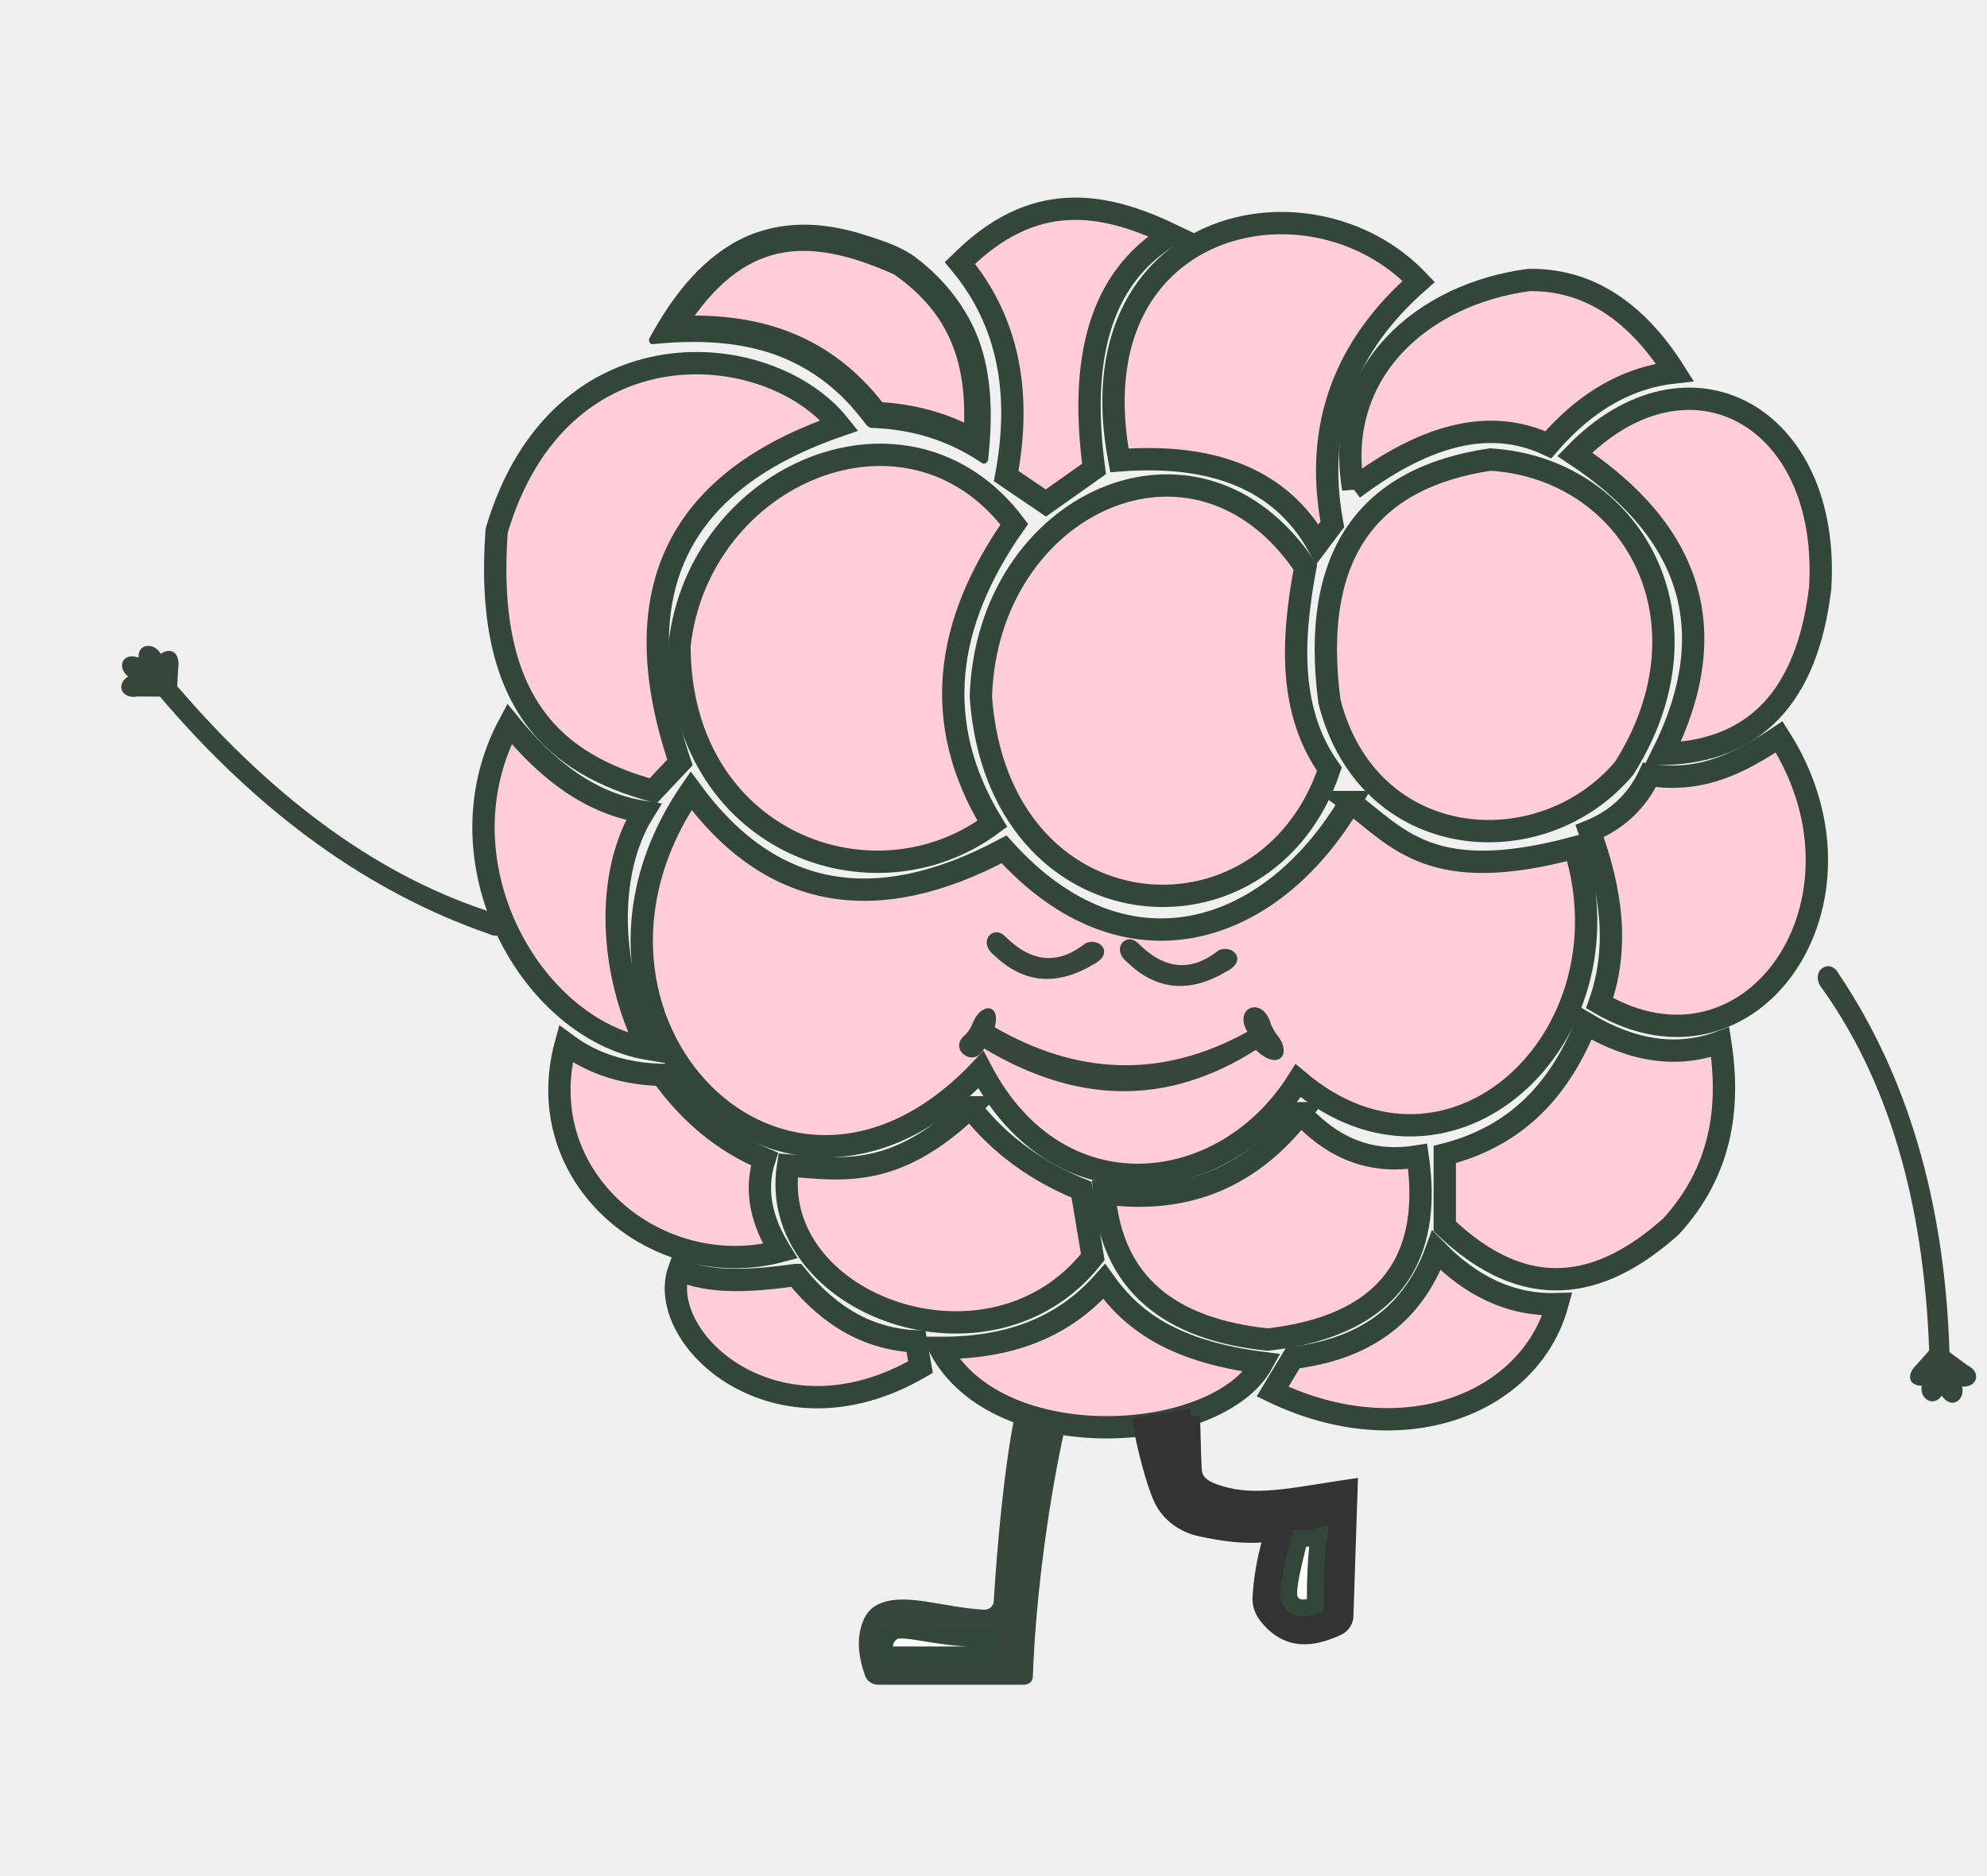
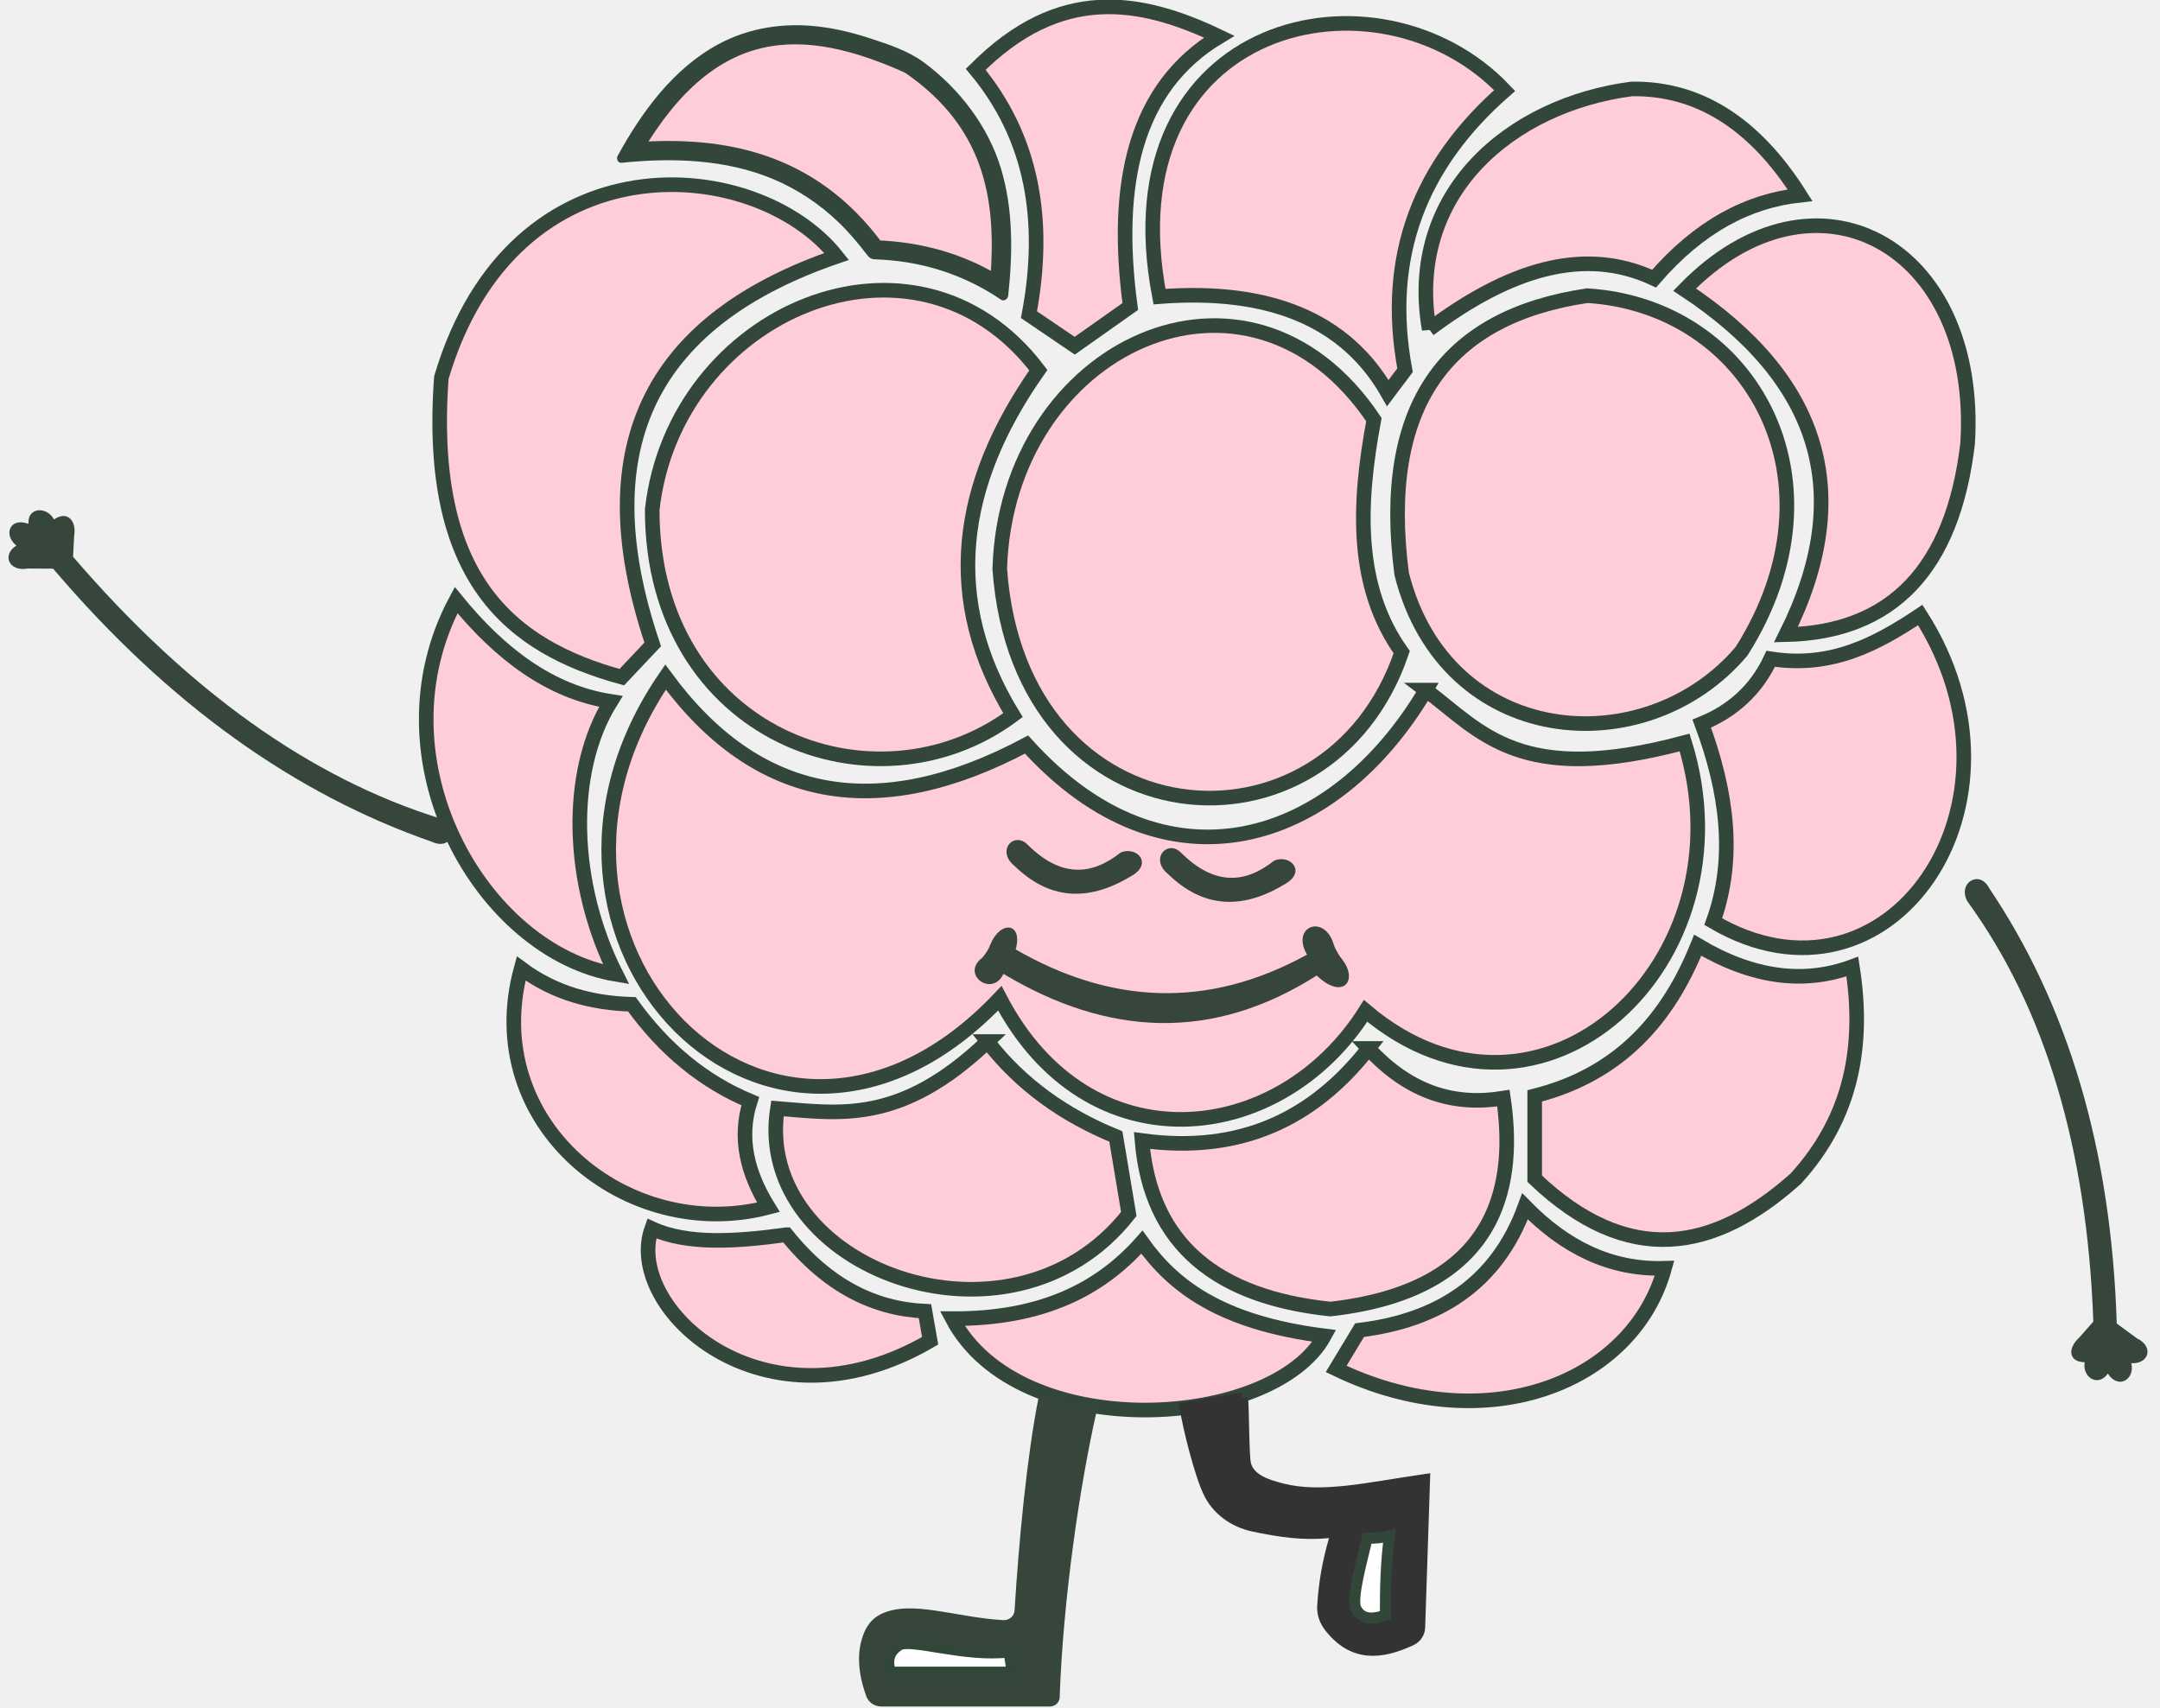
- <svg xmlns="http://www.w3.org/2000/svg" width="89" height="84" viewBox="0 0 89 84" fill="none">
-   <path d="M43.003 11.777C46.248 8.504 49.367 9.026 52.456 10.506C49.19 12.468 48.359 16.2 49.003 21.001L46.845 22.527L45.068 21.32C45.755 17.66 45.207 14.43 43 11.78L43.003 11.777Z" fill="#FFCDD8" stroke="#32473A" stroke-miterlimit="10" />
-   <path d="M59.677 23.479C58.849 19.051 60.267 15.474 63.545 12.603C58.677 7.452 48.071 9.818 50.139 20.617C54.393 20.29 57.38 21.503 59.008 24.369L59.677 23.479Z" fill="#FFCDD8" stroke="#32473A" stroke-miterlimit="10" />
-   <path d="M60.613 21.89C59.701 16.601 63.78 13.151 68.483 12.54C71.045 12.502 73.234 13.845 75.019 16.673C72.999 16.891 71.096 17.889 69.35 19.917C66.592 18.623 63.654 19.604 60.613 21.887V21.89Z" fill="#FFCDD8" stroke="#32473A" stroke-miterlimit="10" />
-   <path d="M70.535 20.345C75.605 15.124 82.012 18.604 81.527 26.339C80.946 31.218 78.579 33.673 74.47 33.765C77.225 28.25 75.774 23.812 70.535 20.345Z" fill="#FFCDD8" stroke="#32473A" stroke-miterlimit="10" />
-   <path d="M34.683 10.883C36.41 10.479 38.282 10.946 40.291 11.851C41.946 12.992 42.844 14.314 43.296 15.748C43.683 16.977 43.747 18.311 43.648 19.724C42.31 18.967 40.839 18.574 39.261 18.498C37.987 16.805 36.473 15.76 34.788 15.19C33.336 14.7 31.777 14.572 30.167 14.659C31.609 12.33 33.136 11.245 34.683 10.883Z" fill="#FFCDD8" stroke="#32473A" />
-   <path d="M29.416 15.322C30.238 13.831 31.265 12.336 32.752 11.373C33.833 10.67 35.094 10.351 36.401 10.426C37.708 10.501 39.059 10.954 40.279 11.493C40.682 11.671 41.031 11.986 41.356 12.273C41.73 12.6 42.076 12.956 42.377 13.34C42.862 13.957 43.241 14.642 43.5 15.371C44.096 17.043 44.072 18.841 43.889 20.58L44.172 20.425C42.645 19.389 40.869 18.87 39.002 18.81L39.165 18.899C38.063 17.384 36.603 16.165 34.772 15.526C32.942 14.886 31.099 14.866 29.254 15.053C29.016 15.075 29.013 15.437 29.254 15.411C31.232 15.21 33.291 15.273 35.137 16.048C36.082 16.447 36.94 17.02 37.666 17.72C38.072 18.11 38.43 18.535 38.767 18.979C38.918 19.18 38.996 19.163 39.255 19.174C39.592 19.191 39.929 19.223 40.261 19.275C41.609 19.478 42.868 19.98 43.979 20.735C44.105 20.821 44.25 20.7 44.262 20.58C44.436 18.936 44.464 17.244 43.982 15.64C43.5 14.037 42.407 12.56 40.974 11.499C40.39 11.066 39.638 10.816 38.942 10.587C38.283 10.369 37.608 10.199 36.916 10.116C35.576 9.953 34.227 10.151 33.041 10.782C31.247 11.737 30.025 13.446 29.091 15.141C28.98 15.345 29.305 15.526 29.416 15.322Z" fill="#32473A" />
-   <path d="M37.6 19.054C34.463 15.107 25.049 14.278 22.246 23.767C21.677 31.594 24.932 34.23 29.255 35.418L30.456 34.144C27.78 26.219 30.622 21.452 37.6 19.054Z" fill="#FFCDD8" stroke="#32473A" stroke-miterlimit="10" />
-   <path d="M45.432 23.477C40.67 17.181 31.292 21.188 30.434 28.906C30.434 37.678 39.08 40.893 44.448 36.895C41.708 32.414 42.295 27.943 45.432 23.477Z" fill="#FFCDD8" stroke="#32473A" stroke-miterlimit="10" />
-   <path d="M58.466 25.401C53.61 18.142 44.19 22.524 43.934 31.21C44.704 41.98 56.693 42.901 59.547 34.445C57.74 31.91 57.84 28.743 58.466 25.401Z" fill="#FFCDD8" stroke="#32473A" stroke-miterlimit="10" />
-   <path d="M66.754 20.58C61.263 21.394 58.695 24.85 59.544 31.399C61.263 38.208 69.012 38.822 72.746 34.41C76.942 27.773 73.122 20.975 66.754 20.58Z" fill="#FFCDD8" stroke="#32473A" stroke-miterlimit="10" />
-   <path d="M22.818 32.42C19.506 38.595 23.808 46.099 29.032 46.976C27.255 43.46 27.123 39.103 28.827 36.361C26.47 35.994 24.525 34.52 22.818 32.42Z" fill="#FFCDD8" stroke="#32473A" stroke-miterlimit="10" />
-   <path d="M79.688 32.999C84.406 40.351 78.46 48.921 71.647 44.926C72.538 42.439 72.177 39.855 71.201 37.224C72.387 36.74 73.306 35.928 73.881 34.703C76.241 35.076 78.002 34.124 79.688 32.999Z" fill="#FFCDD8" stroke="#32473A" stroke-miterlimit="10" />
-   <path d="M60.483 35.919C62.638 37.534 64.114 39.685 70.535 37.959C73.194 46.52 64.932 54.147 58.144 48.396C54.808 53.697 47.368 54.511 43.936 47.906C35.1 57.251 23.94 45.623 30.951 35.415C34.507 40.265 39.189 41.12 44.975 38.039C50.361 44.017 56.897 41.997 60.486 35.919H60.483Z" fill="#FFCDD8" stroke="#32473A" stroke-miterlimit="10" />
-   <path d="M77.05 46.672C75.184 47.366 73.188 47.12 71.044 45.843C69.9 48.689 68.028 50.86 64.713 51.703V54.924C68.35 58.392 71.683 57.755 74.85 54.924C77.056 52.506 77.526 49.698 77.05 46.672Z" fill="#FFCDD8" stroke="#32473A" stroke-miterlimit="10" />
-   <path d="M29.645 48.141C28.094 48.095 26.637 47.711 25.343 46.747C23.693 52.782 29.482 57.477 34.947 56.035C34.14 54.727 33.775 53.364 34.242 51.907C32.43 51.15 30.9 49.888 29.645 48.141Z" fill="#FFCDD8" stroke="#32473A" stroke-miterlimit="10" />
-   <path d="M43.461 49.589C40.074 52.822 37.722 52.38 35.299 52.191C34.323 58.392 44.352 62.164 48.946 56.295L48.443 53.281C46.483 52.481 44.785 51.302 43.458 49.589H43.461Z" fill="#FFCDD8" stroke="#32473A" stroke-miterlimit="10" />
-   <path d="M58.256 49.856C59.864 51.608 61.631 52.096 63.498 51.789C63.931 54.755 63.639 59.224 56.775 59.992C52.431 59.536 49.796 57.529 49.459 53.438C53.279 53.963 56.121 52.595 58.259 49.856H58.256Z" fill="#FFCDD8" stroke="#32473A" stroke-miterlimit="10" />
-   <path d="M35.646 57.101C33.671 57.374 31.795 57.494 30.416 56.86C29.314 59.921 34.743 65.015 41.23 61.226L41.029 60.076C39.051 59.984 37.238 59.086 35.649 57.101H35.646Z" fill="#FFCDD8" stroke="#32473A" stroke-miterlimit="10" />
-   <path d="M49.456 57.391C47.857 59.201 45.602 60.383 42.092 60.365C44.699 65.305 54.556 64.682 56.543 61.037C52.487 60.52 50.66 59.083 49.456 57.391Z" fill="#FFCDD8" stroke="#32473A" stroke-miterlimit="10" />
-   <path d="M64.337 56C63.235 59.023 60.953 60.437 57.909 60.813L57 62.322C62.856 65.147 68.54 62.849 69.756 58.407C67.636 58.475 65.869 57.569 64.337 56Z" fill="#FFCDD8" stroke="#32473A" stroke-miterlimit="10" />
-   <path d="M82.355 43.606C81.976 42.895 81.124 43.431 81.521 44.14C84.553 48.316 86.167 53.777 86.41 60.48L85.859 61.105C85.402 61.519 85.447 62.055 86.076 62.061C85.968 62.651 86.606 63.042 86.973 62.502C87.398 63.148 88.036 62.706 87.886 62.098C88.575 62.138 88.771 61.45 88.102 61.131L87.32 60.555C87.106 53.763 85.411 48.144 82.355 43.609V43.606Z" fill="#36463B" />
-   <path d="M21.89 41.825C22.646 42.172 22.983 41.254 22.215 40.919C17.148 39.344 12.395 35.928 7.939 30.733L7.981 29.919C8.084 29.325 7.707 28.926 7.201 29.285C6.912 28.754 6.157 28.812 6.208 29.451C5.458 29.185 5.232 29.904 5.738 30.297C5.163 30.665 5.446 31.324 6.178 31.192L7.165 31.198C11.654 36.481 16.573 39.975 21.887 41.822L21.89 41.825Z" fill="#36463B" />
-   <path d="M50.988 42.255C50.458 41.702 49.732 42.485 50.482 43.084C51.794 44.358 53.285 44.496 54.95 43.5C55.892 43.016 55.233 42.279 54.588 42.557C53.444 43.469 52.252 43.509 50.991 42.258L50.988 42.255Z" fill="#36463B" />
-   <path d="M45.025 41.94C44.495 41.386 43.769 42.169 44.519 42.769C45.832 44.042 47.322 44.18 48.987 43.184C49.929 42.7 49.27 41.962 48.625 42.241C47.481 43.153 46.289 43.193 45.028 41.943L45.025 41.94Z" fill="#36463B" />
-   <path d="M44.555 46.004C44.844 44.94 43.947 44.874 43.57 45.818C43.501 45.998 43.399 46.167 43.254 46.331C42.402 46.968 43.633 47.894 44.079 46.956C48.153 49.397 52.208 49.592 56.248 47.019C57.254 47.995 57.883 47.22 57.233 46.391C57.175 46.317 57.118 46.242 57.073 46.159L56.986 46.001C56.95 45.938 56.925 45.869 56.904 45.803C56.537 44.596 55.227 45.121 55.872 46.208C51.961 48.362 48.201 48.106 44.555 46.007V46.004Z" fill="#36463B" />
-   <path d="M53.367 63.449C53.409 63.793 53.406 65.72 53.481 66.022C53.632 66.615 54.288 66.828 54.905 66.985C56.444 67.378 58.25 66.942 60.436 66.624L60.246 72.375C60.24 72.587 60.111 72.782 59.909 72.874C58.762 73.404 57.666 73.542 56.739 72.349C56.561 72.12 56.462 71.838 56.477 71.554C56.525 70.697 56.672 69.828 56.931 68.95C56.973 68.809 56.853 68.675 56.7 68.689C55.721 68.784 54.815 68.655 53.776 68.434C53.029 68.273 52.382 67.806 52.06 67.143C51.705 66.415 51.265 64.639 51.133 63.827L53.367 63.452V63.449Z" fill="#333333" stroke="#333333" stroke-width="0.75" stroke-miterlimit="10" />
-   <path d="M58.207 68.907C57.949 69.971 57.638 71.116 57.747 71.589C57.952 72.071 58.385 72.082 58.912 71.896C58.906 70.792 58.942 69.739 59.072 68.812C58.825 68.879 58.542 68.913 58.207 68.907Z" fill="white" stroke="#32473A" stroke-width="0.75" stroke-miterlimit="10" />
-   <path d="M47.707 63.919C47.023 66.939 46.394 71.319 46.262 75.094C46.256 75.292 46.087 75.45 45.879 75.45H39.334C39.072 75.45 38.835 75.289 38.75 75.051C38.431 74.159 38.353 73.316 38.675 72.558C38.798 72.263 39.015 72.005 39.31 71.861C40.487 71.282 42.17 71.979 44.064 72.091C44.296 72.105 44.495 71.939 44.51 71.718C44.678 68.982 44.997 65.663 45.44 63.449L47.707 63.919Z" fill="#36463B" />
-   <path d="M44.293 73.33C42.577 73.536 40.52 72.805 40.042 73.055C39.599 73.321 39.563 73.697 39.681 74.113H44.416L44.296 73.33H44.293Z" fill="white" stroke="#32473A" stroke-width="0.75" stroke-miterlimit="10" />
+ <svg xmlns="http://www.w3.org/2000/svg" width="148" height="117" viewBox="0 0 148 117" fill="none">
+   <g clip-path="url(#clip0_777_501)">
+     <path d="M66.861 4.75C72.586 -1.016 78.088 -0.096 83.537 2.511C77.775 5.968 76.309 12.543 77.445 21.003L73.638 23.691L70.504 21.563C71.715 15.115 70.748 9.425 66.856 4.755L66.861 4.75Z" fill="#FFCDD8" stroke="#32473A" stroke-miterlimit="10" />
+     <path d="M96.271 25.369C94.811 17.566 97.312 11.264 103.096 6.205C94.508 -2.871 75.798 1.298 79.446 20.325C86.951 19.749 92.219 21.887 95.092 26.935L96.271 25.369Z" fill="#FFCDD8" stroke="#32473A" stroke-miterlimit="10" />
+     <path d="M97.924 22.569C96.315 13.25 103.511 7.171 111.807 6.094C116.326 6.028 120.187 8.393 123.337 13.376C119.773 13.76 116.417 15.519 113.336 19.092C108.471 16.813 103.288 18.541 97.924 22.564V22.569Z" fill="#FFCDD8" stroke="#32473A" stroke-miterlimit="10" />
+     <path d="M115.428 19.846C124.371 10.648 135.673 16.778 134.818 30.407C133.793 39.004 129.618 43.33 122.369 43.491C127.228 33.773 124.669 25.955 115.428 19.846Z" fill="#FFCDD8" stroke="#32473A" stroke-miterlimit="10" />
+     <path d="M52.095 2.805C55.275 2.062 58.683 2.933 62.263 4.546C65.269 6.608 66.916 9.015 67.741 11.634C68.5 14.041 68.573 16.654 68.332 19.393C65.841 17.858 63.068 17.083 60.06 16.965C57.836 13.956 55.191 12.119 52.246 11.126C49.528 10.209 46.579 10.018 43.512 10.252C46.198 5.663 49.099 3.505 52.095 2.805Z" fill="#FFCDD8" stroke="#32473A" />
+     <path d="M42.893 10.996C44.343 8.368 46.154 5.735 48.778 4.037C50.684 2.799 52.91 2.238 55.215 2.37C57.519 2.501 59.904 3.3 62.055 4.25C62.767 4.563 63.383 5.119 63.956 5.624C64.615 6.2 65.225 6.827 65.757 7.504C66.612 8.591 67.281 9.798 67.737 11.082C68.789 14.028 68.747 17.197 68.423 20.259L68.922 19.986C66.229 18.162 63.096 17.247 59.803 17.141L60.09 17.298C58.146 14.63 55.57 12.482 52.341 11.355C49.112 10.228 45.862 10.193 42.606 10.521C42.187 10.562 42.182 11.198 42.606 11.153C46.096 10.799 49.728 10.91 52.984 12.275C54.652 12.977 56.165 13.988 57.445 15.221C58.162 15.908 58.794 16.656 59.389 17.439C59.654 17.793 59.792 17.763 60.249 17.783C60.844 17.814 61.439 17.869 62.023 17.96C64.402 18.319 66.622 19.203 68.582 20.532C68.805 20.684 69.06 20.472 69.081 20.259C69.389 17.364 69.437 14.382 68.587 11.557C67.737 8.732 65.81 6.13 63.282 4.26C62.251 3.497 60.924 3.057 59.697 2.653C58.534 2.269 57.344 1.97 56.123 1.824C53.759 1.536 51.38 1.885 49.288 2.996C46.122 4.679 43.966 7.691 42.32 10.678C42.123 11.037 42.697 11.355 42.893 10.996Z" fill="#32473A" />
+     <path d="M57.327 17.571C51.793 10.617 35.185 9.157 30.241 25.874C29.237 39.665 34.978 44.31 42.605 46.402L44.724 44.158C40.002 30.195 45.016 21.796 57.327 17.571Z" fill="#FFCDD8" stroke="#32473A" stroke-miterlimit="10" />
+     <path d="M71.146 25.364C62.745 14.271 46.201 21.331 44.688 34.93C44.688 50.384 59.94 56.049 69.41 49.005C64.577 41.111 65.612 33.232 71.146 25.364Z" fill="#FFCDD8" stroke="#32473A" stroke-miterlimit="10" />
+     <path d="M94.138 28.755C85.571 15.964 68.953 23.686 68.502 38.989C69.862 57.965 91.009 59.587 96.044 44.689C92.858 40.222 93.033 34.642 94.138 28.755Z" fill="#FFCDD8" stroke="#32473A" stroke-miterlimit="10" />
+     <path d="M108.758 20.26C99.071 21.695 94.541 27.785 96.039 39.322C99.071 51.319 112.741 52.401 119.327 44.628C126.73 32.934 119.991 20.957 108.758 20.26Z" fill="#FFCDD8" stroke="#32473A" stroke-miterlimit="10" />
+     <path d="M31.252 41.121C25.41 52.002 32.999 65.222 42.214 66.768C39.08 60.572 38.847 52.896 41.852 48.065C37.694 47.418 34.263 44.82 31.252 41.121Z" fill="#FFCDD8" stroke="#32473A" stroke-miterlimit="10" />
+     <path d="M131.573 42.142C139.895 55.094 129.406 70.194 117.388 63.154C118.96 58.773 118.322 54.22 116.602 49.586C118.694 48.731 120.314 47.301 121.328 45.143C125.492 45.8 128.599 44.123 131.573 42.142Z" fill="#FFCDD8" stroke="#32473A" stroke-miterlimit="10" />
+     <path d="M97.695 47.286C101.498 50.131 104.1 53.921 115.428 50.879C120.118 65.964 105.545 79.402 93.569 69.269C87.684 78.608 74.561 80.043 68.507 68.405C52.919 84.87 33.232 64.382 45.601 46.397C51.873 54.942 60.132 56.448 70.339 51.02C79.84 61.552 91.37 57.995 97.701 47.286H97.695Z" fill="#FFCDD8" stroke="#32473A" stroke-miterlimit="10" />
+     <path d="M126.92 66.232C123.627 67.455 120.106 67.02 116.325 64.772C114.307 69.785 111.004 73.61 105.156 75.096V80.771C111.572 86.881 117.451 85.759 123.038 80.771C126.931 76.511 127.759 71.564 126.92 66.232Z" fill="#FFCDD8" stroke="#32473A" stroke-miterlimit="10" />
+     <path d="M43.297 68.819C40.562 68.739 37.991 68.061 35.708 66.363C32.797 76.996 43.01 85.269 52.649 82.727C51.226 80.422 50.584 78.022 51.407 75.455C48.209 74.121 45.512 71.897 43.297 68.819Z" fill="#FFCDD8" stroke="#32473A" stroke-miterlimit="10" />
+     <path d="M67.667 71.372C61.692 77.067 57.545 76.289 53.269 75.956C51.549 86.882 69.239 93.527 77.344 83.187L76.457 77.876C72.999 76.466 70.004 74.389 67.662 71.372H67.667Z" fill="#FFCDD8" stroke="#32473A" stroke-miterlimit="10" />
+     <path d="M93.764 71.842C96.6 74.93 99.718 75.789 103.011 75.248C103.775 80.473 103.26 88.347 91.151 89.701C83.488 88.898 78.841 85.36 78.246 78.154C84.986 79.079 89.999 76.668 93.77 71.842H93.764Z" fill="#FFCDD8" stroke="#32473A" stroke-miterlimit="10" />
+     <path d="M53.881 84.607C50.398 85.087 47.089 85.299 44.656 84.183C42.713 89.575 52.288 98.55 63.733 91.874L63.377 89.848C59.888 89.686 56.691 88.104 53.887 84.607H53.881Z" fill="#FFCDD8" stroke="#32473A" stroke-miterlimit="10" />
+     <path d="M78.242 85.117C75.422 88.306 71.444 90.388 65.252 90.358C69.851 99.06 87.239 97.963 90.744 91.54C83.59 90.631 80.367 88.099 78.242 85.117Z" fill="#FFCDD8" stroke="#32473A" stroke-miterlimit="10" />
+     <path d="M104.493 82.667C102.55 87.993 98.524 90.485 93.155 91.147L91.551 93.805C101.88 98.783 111.907 94.735 114.053 86.907C110.314 87.028 107.197 85.431 104.493 82.667Z" fill="#FFCDD8" stroke="#32473A" stroke-miterlimit="10" />
+     <path d="M136.278 60.83C135.609 59.577 134.106 60.522 134.807 61.77C140.155 69.128 143.002 78.75 143.432 90.56L142.46 91.662C141.653 92.39 141.732 93.335 142.842 93.345C142.651 94.386 143.777 95.073 144.425 94.123C145.174 95.26 146.3 94.482 146.034 93.411C147.25 93.481 147.596 92.269 146.417 91.707L145.036 90.692C144.659 78.725 141.669 68.825 136.278 60.835V60.83Z" fill="#36463B" />
+     <path d="M29.616 57.692C30.949 58.303 31.544 56.686 30.189 56.095C21.251 53.321 12.865 47.302 5.005 38.15L5.08 36.714C5.26 35.668 4.596 34.966 3.704 35.598C3.194 34.663 1.861 34.764 1.951 35.891C0.629 35.421 0.231 36.689 1.123 37.382C0.109 38.028 0.608 39.191 1.898 38.958L3.64 38.968C11.559 48.277 20.237 54.432 29.61 57.687L29.616 57.692Z" fill="#36463B" />
+     <path d="M80.944 58.45C80.009 57.474 78.729 58.854 80.052 59.91C82.367 62.154 84.996 62.396 87.933 60.643C89.595 59.789 88.432 58.49 87.296 58.98C85.278 60.587 83.175 60.658 80.949 58.455L80.944 58.45Z" fill="#36463B" />
+     <path d="M70.424 57.894C69.49 56.919 68.21 58.298 69.532 59.354C71.848 61.598 74.477 61.841 77.414 60.087C79.076 59.233 77.913 57.934 76.776 58.425C74.758 60.032 72.655 60.102 70.43 57.899L70.424 57.894Z" fill="#36463B" />
+     <path d="M69.595 65.055C70.105 63.18 68.522 63.064 67.858 64.727C67.736 65.045 67.555 65.343 67.3 65.631C65.798 66.753 67.97 68.385 68.756 66.733C75.941 71.034 83.095 71.377 90.222 66.844C91.996 68.562 93.106 67.198 91.959 65.737C91.858 65.606 91.757 65.475 91.677 65.328L91.523 65.05C91.46 64.939 91.417 64.818 91.38 64.701C90.732 62.574 88.422 63.499 89.558 65.414C82.66 69.209 76.026 68.76 69.595 65.06V65.055Z" fill="#36463B" />
+     <path d="M85.14 95.791C85.214 96.397 85.209 99.793 85.342 100.324C85.607 101.37 86.765 101.744 87.854 102.022C90.568 102.714 93.754 101.946 97.61 101.385L97.275 111.518C97.265 111.892 97.036 112.235 96.68 112.397C94.657 113.332 92.724 113.575 91.088 111.472C90.775 111.068 90.6 110.573 90.626 110.073C90.711 108.561 90.971 107.03 91.428 105.484C91.502 105.236 91.29 104.999 91.019 105.024C89.293 105.191 87.694 104.963 85.862 104.574C84.545 104.291 83.403 103.467 82.835 102.3C82.208 101.016 81.433 97.888 81.199 96.458L85.14 95.796V95.791Z" fill="#333333" stroke="#333333" stroke-width="0.75" stroke-miterlimit="10" />
+     <path d="M93.68 105.408C93.223 107.283 92.676 109.299 92.867 110.133C93.228 110.982 93.993 111.002 94.923 110.674C94.912 108.728 94.976 106.874 95.204 105.241C94.769 105.357 94.269 105.418 93.68 105.408Z" fill="white" stroke="#32473A" stroke-width="0.75" stroke-miterlimit="10" />
+     <path d="M75.156 96.62C73.95 101.941 72.84 109.658 72.607 116.309C72.596 116.657 72.299 116.935 71.932 116.935H60.386C59.924 116.935 59.505 116.652 59.356 116.233C58.793 114.661 58.655 113.175 59.223 111.841C59.441 111.321 59.823 110.866 60.344 110.613C62.42 109.592 65.389 110.82 68.73 111.018C69.139 111.043 69.489 110.75 69.516 110.361C69.813 105.539 70.376 99.692 71.157 95.791L75.156 96.62Z" fill="#36463B" />
+     <path d="M69.134 113.201C66.107 113.565 62.48 112.276 61.635 112.716C60.854 113.186 60.791 113.848 60.998 114.58H69.352L69.139 113.201H69.134Z" fill="white" stroke="#32473A" stroke-width="0.75" stroke-miterlimit="10" />
+   </g>
+   <defs>
+     <clipPath id="clip0_777_501">
+       <rect width="148" height="117" fill="white" />
+     </clipPath>
+   </defs>
</svg>
